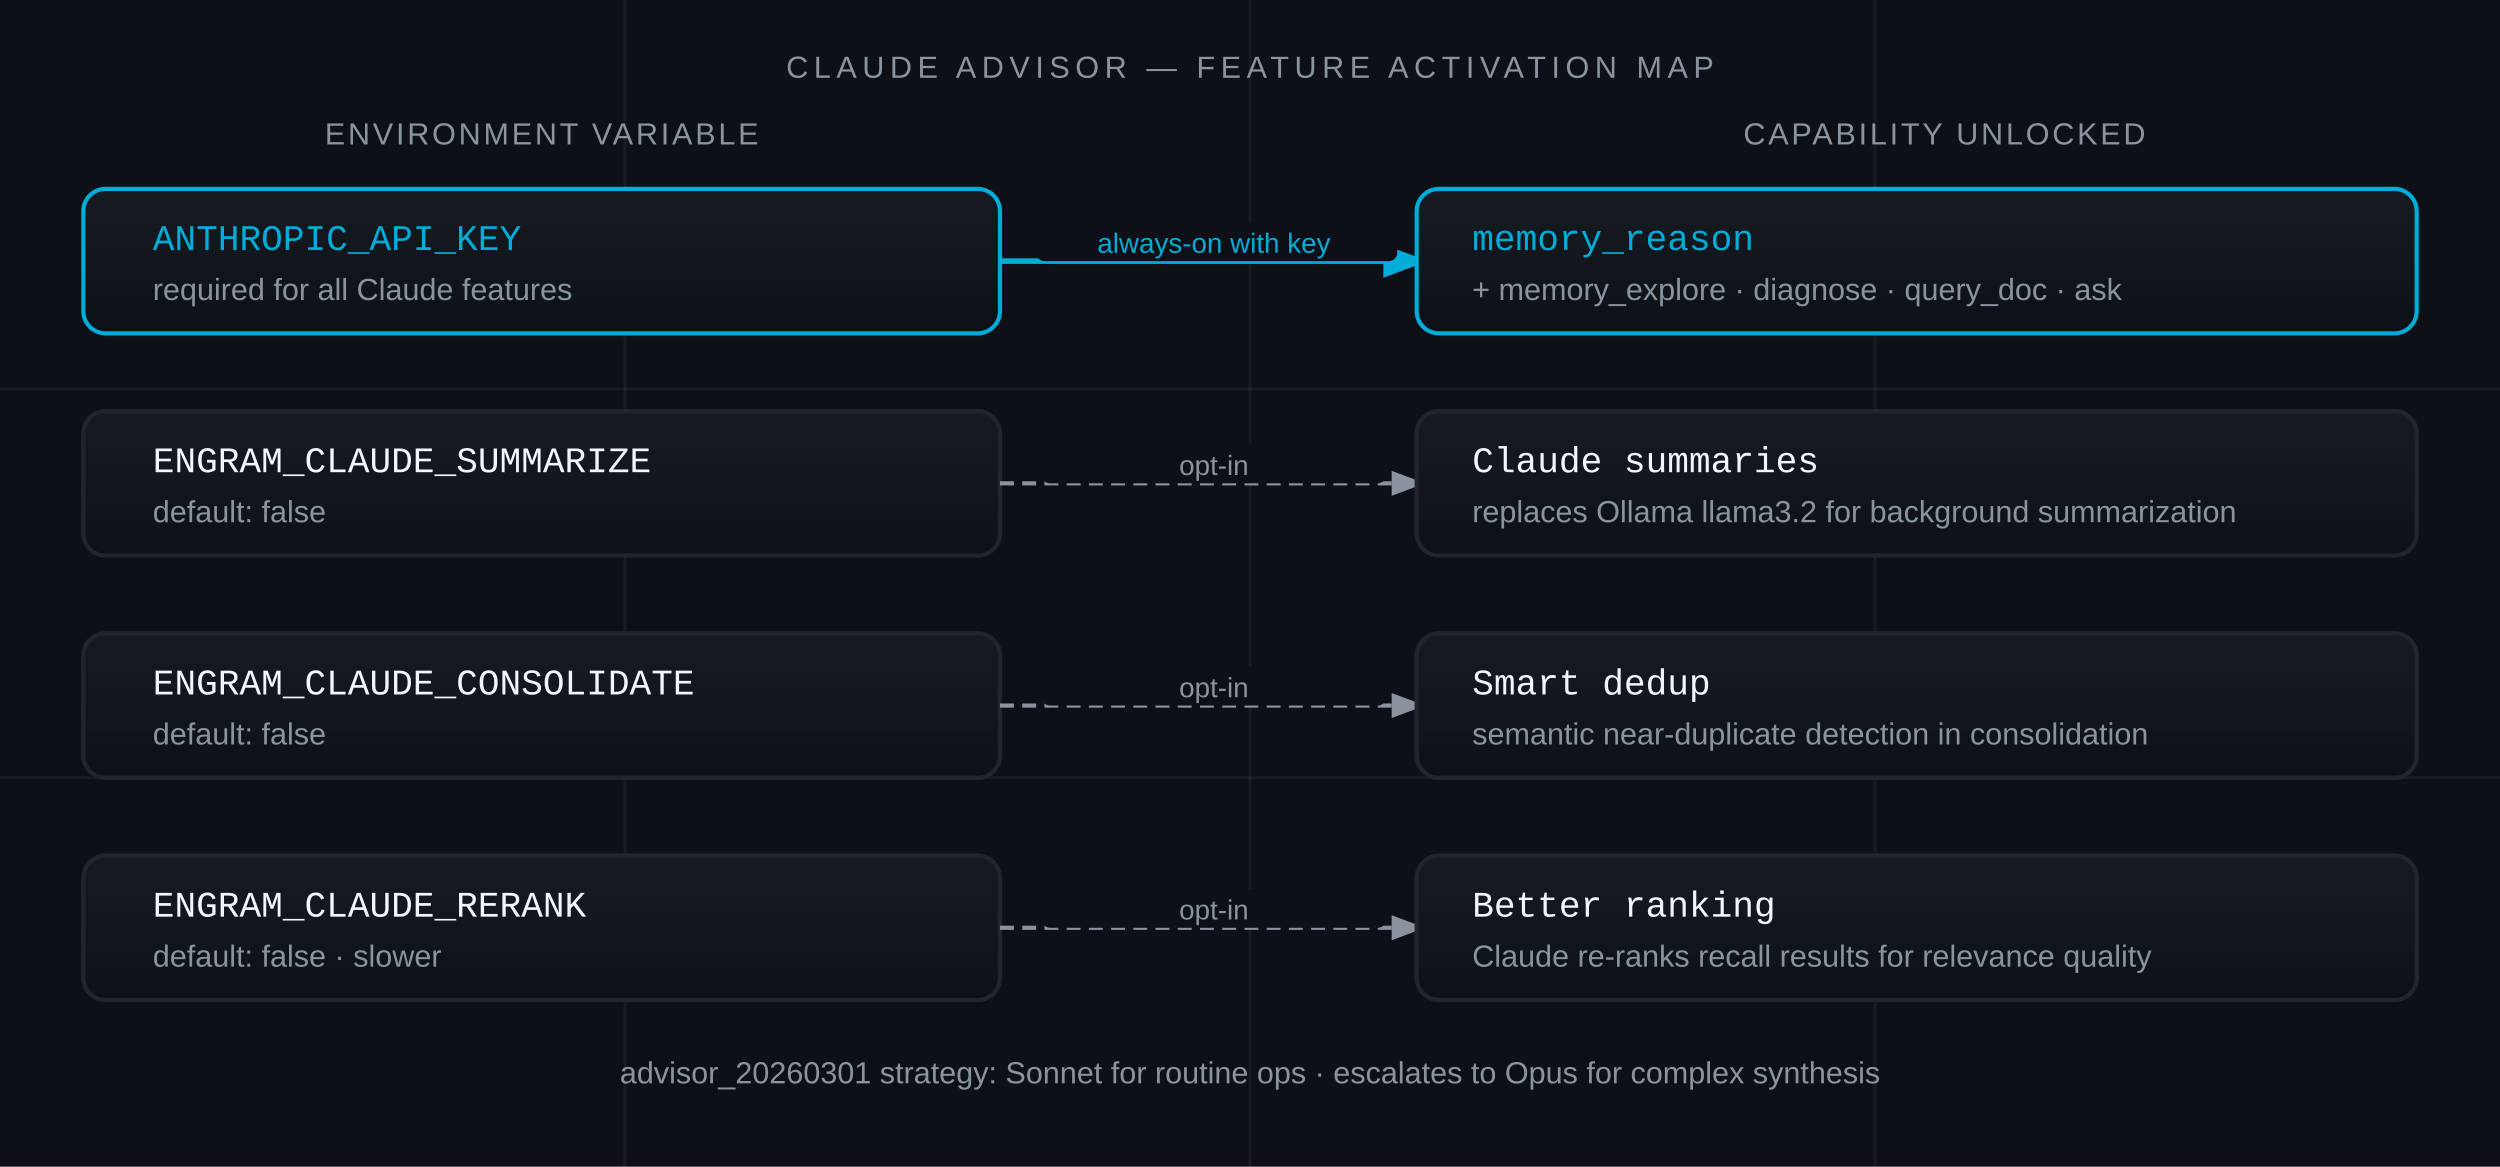
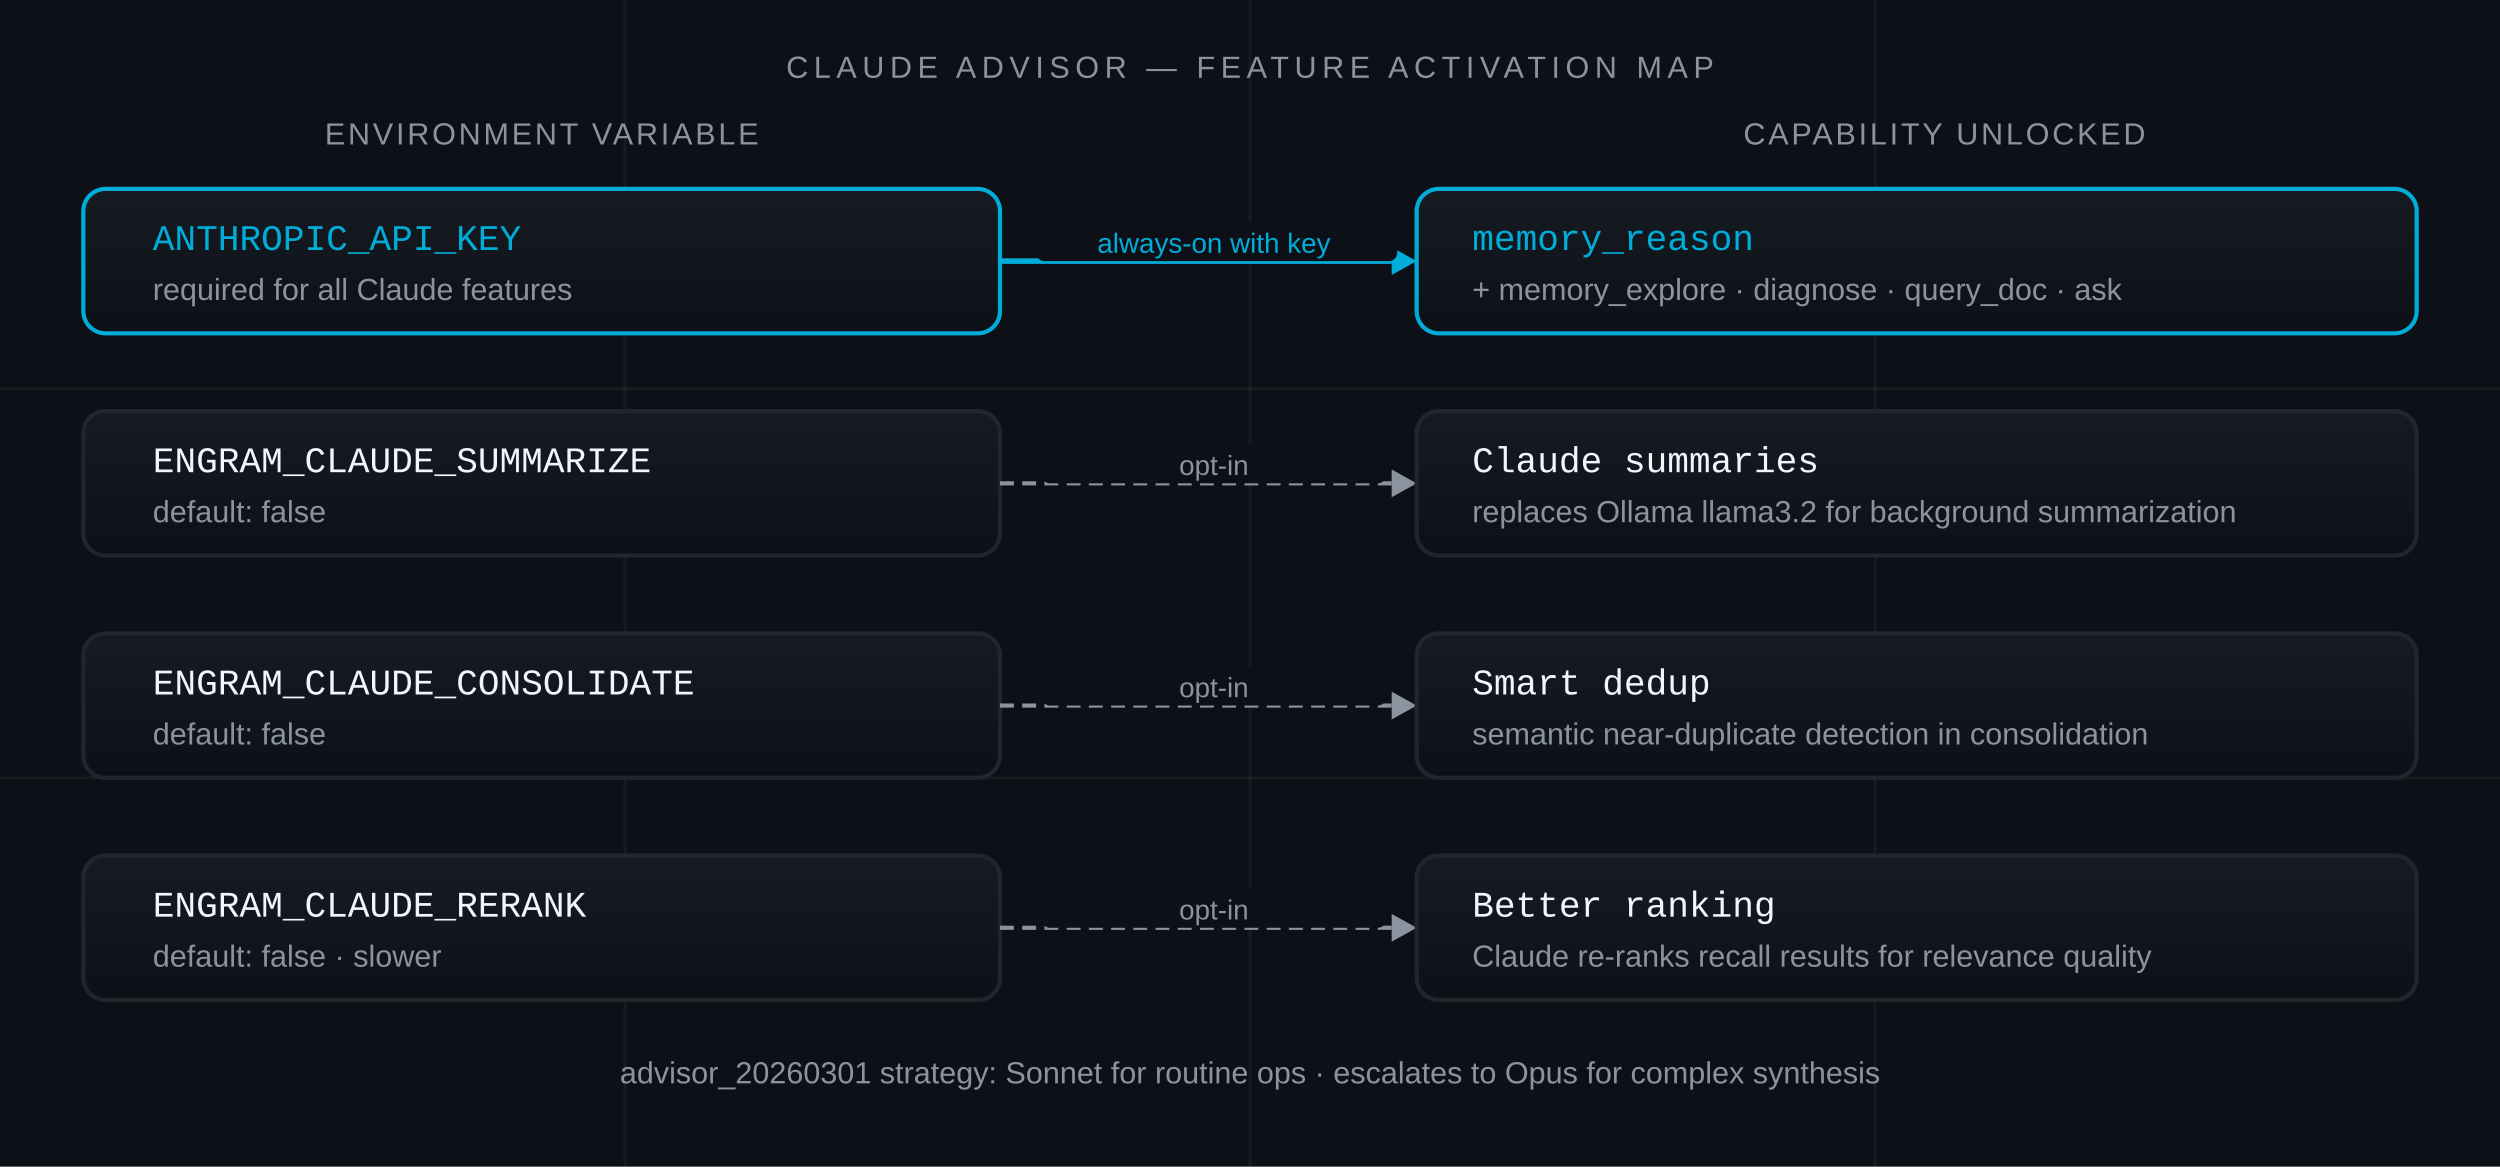
<svg xmlns="http://www.w3.org/2000/svg" viewBox="0 0 900 420" width="900" height="420">
  <defs>
    <linearGradient id="ca-panel-grad" x1="0%" y1="0%" x2="0%" y2="100%">
      <stop offset="0%" stop-color="#161b22" />
      <stop offset="100%" stop-color="#0d1117" />
    </linearGradient>
-     <marker id="ca-arrow-cyan" markerWidth="8" markerHeight="8" refX="6" refY="3" orient="auto">
-       <path d="M0,0 L0,6 L8,3 z" fill="#00ADD8" />
-     </marker>
-     <marker id="ca-arrow-muted" markerWidth="8" markerHeight="8" refX="6" refY="3" orient="auto">
-       <path d="M0,0 L0,6 L8,3 z" fill="#8b949e" />
-     </marker>
  </defs>
  <rect width="900" height="420" fill="#0d1117" />
  <line x1="0" y1="140" x2="900" y2="140" stroke="#f0f6fc" stroke-opacity="0.05" stroke-width="1" />
  <line x1="0" y1="280" x2="900" y2="280" stroke="#f0f6fc" stroke-opacity="0.05" stroke-width="1" />
  <line x1="225" y1="0" x2="225" y2="420" stroke="#f0f6fc" stroke-opacity="0.05" stroke-width="1" />
  <line x1="450" y1="0" x2="450" y2="420" stroke="#f0f6fc" stroke-opacity="0.05" stroke-width="1" />
  <line x1="675" y1="0" x2="675" y2="420" stroke="#f0f6fc" stroke-opacity="0.05" stroke-width="1" />
  <text x="450" y="28" font-family="system-ui,-apple-system,Arial,sans-serif" font-size="11" fill="#8b949e" text-anchor="middle" letter-spacing="2">CLAUDE ADVISOR — FEATURE ACTIVATION MAP</text>
  <text x="195" y="52" font-family="system-ui,-apple-system,Arial,sans-serif" font-size="11" fill="#8b949e" text-anchor="middle" letter-spacing="1">ENVIRONMENT VARIABLE</text>
  <text x="700" y="52" font-family="system-ui,-apple-system,Arial,sans-serif" font-size="11" fill="#8b949e" text-anchor="middle" letter-spacing="1">CAPABILITY UNLOCKED</text>
  <rect x="30" y="68" width="330" height="52" rx="8" fill="url(#ca-panel-grad)" stroke="#00ADD8" stroke-width="1.5" />
  <text x="55" y="90" font-family="'Courier New',monospace" font-size="13" fill="#00ADD8">ANTHROPIC_API_KEY</text>
  <text x="55" y="108" font-family="system-ui,-apple-system,Arial,sans-serif" font-size="11" fill="#8b949e">required for all Claude features</text>
-   <line x1="360" y1="94" x2="510" y2="94" stroke="#00ADD8" stroke-width="2" marker-end="url(#ca-arrow-cyan)" />
+   <line x1="360" y1="94" x2="501.0" y2="94.0" stroke="#00ADD8" stroke-width="2" />
+   <polygon points="510.0,94.0 501.0,99.0 501.0,89.0" fill="#00ADD8" />
  <rect x="373" y="80" width="130" height="14" rx="3" fill="#0d1117" />
  <text x="437" y="91" font-family="system-ui,-apple-system,Arial,sans-serif" font-size="10" fill="#00ADD8" text-anchor="middle">always-on with key</text>
  <rect x="510" y="68" width="360" height="52" rx="8" fill="url(#ca-panel-grad)" stroke="#00ADD8" stroke-width="1.5" />
  <text x="530" y="90" font-family="'Courier New',monospace" font-size="13" fill="#00ADD8">memory_reason</text>
  <text x="530" y="108" font-family="system-ui,-apple-system,Arial,sans-serif" font-size="11" fill="#8b949e">+ memory_explore · diagnose · query_doc · ask</text>
  <rect x="30" y="148" width="330" height="52" rx="8" fill="url(#ca-panel-grad)" stroke="#21262d" stroke-width="1.5" />
  <text x="55" y="170" font-family="'Courier New',monospace" font-size="13" fill="#f0f6fc">ENGRAM_CLAUDE_SUMMARIZE</text>
  <text x="55" y="188" font-family="system-ui,-apple-system,Arial,sans-serif" font-size="11" fill="#8b949e">default: false</text>
-   <line x1="360" y1="174" x2="510" y2="174" stroke="#8b949e" stroke-width="1.5" stroke-dasharray="5,3" marker-end="url(#ca-arrow-muted)" />
+   <line x1="360" y1="174" x2="501.0" y2="174.0" stroke="#8b949e" stroke-width="1.5" stroke-dasharray="5,3" />
+   <polygon points="510.0,174.0 501.0,179.0 501.0,169.0" fill="#8b949e" />
  <rect x="375" y="160" width="124" height="14" rx="3" fill="#0d1117" />
  <text x="437" y="171" font-family="system-ui,-apple-system,Arial,sans-serif" font-size="10" fill="#8b949e" text-anchor="middle">opt-in</text>
  <rect x="510" y="148" width="360" height="52" rx="8" fill="url(#ca-panel-grad)" stroke="#21262d" stroke-width="1.5" />
  <text x="530" y="170" font-family="'Courier New',monospace" font-size="13" fill="#f0f6fc">Claude summaries</text>
  <text x="530" y="188" font-family="system-ui,-apple-system,Arial,sans-serif" font-size="11" fill="#8b949e">replaces Ollama llama3.2 for background summarization</text>
  <rect x="30" y="228" width="330" height="52" rx="8" fill="url(#ca-panel-grad)" stroke="#21262d" stroke-width="1.5" />
  <text x="55" y="250" font-family="'Courier New',monospace" font-size="13" fill="#f0f6fc">ENGRAM_CLAUDE_CONSOLIDATE</text>
  <text x="55" y="268" font-family="system-ui,-apple-system,Arial,sans-serif" font-size="11" fill="#8b949e">default: false</text>
-   <line x1="360" y1="254" x2="510" y2="254" stroke="#8b949e" stroke-width="1.5" stroke-dasharray="5,3" marker-end="url(#ca-arrow-muted)" />
+   <line x1="360" y1="254" x2="501.0" y2="254.0" stroke="#8b949e" stroke-width="1.5" stroke-dasharray="5,3" />
+   <polygon points="510.0,254.0 501.0,259.0 501.0,249.0" fill="#8b949e" />
  <rect x="375" y="240" width="124" height="14" rx="3" fill="#0d1117" />
  <text x="437" y="251" font-family="system-ui,-apple-system,Arial,sans-serif" font-size="10" fill="#8b949e" text-anchor="middle">opt-in</text>
  <rect x="510" y="228" width="360" height="52" rx="8" fill="url(#ca-panel-grad)" stroke="#21262d" stroke-width="1.5" />
  <text x="530" y="250" font-family="'Courier New',monospace" font-size="13" fill="#f0f6fc">Smart dedup</text>
  <text x="530" y="268" font-family="system-ui,-apple-system,Arial,sans-serif" font-size="11" fill="#8b949e">semantic near-duplicate detection in consolidation</text>
  <rect x="30" y="308" width="330" height="52" rx="8" fill="url(#ca-panel-grad)" stroke="#21262d" stroke-width="1.5" />
  <text x="55" y="330" font-family="'Courier New',monospace" font-size="13" fill="#f0f6fc">ENGRAM_CLAUDE_RERANK</text>
  <text x="55" y="348" font-family="system-ui,-apple-system,Arial,sans-serif" font-size="11" fill="#8b949e">default: false · slower</text>
-   <line x1="360" y1="334" x2="510" y2="334" stroke="#8b949e" stroke-width="1.5" stroke-dasharray="5,3" marker-end="url(#ca-arrow-muted)" />
+   <line x1="360" y1="334" x2="501.0" y2="334.0" stroke="#8b949e" stroke-width="1.5" stroke-dasharray="5,3" />
+   <polygon points="510.0,334.0 501.0,339.0 501.0,329.0" fill="#8b949e" />
  <rect x="375" y="320" width="124" height="14" rx="3" fill="#0d1117" />
  <text x="437" y="331" font-family="system-ui,-apple-system,Arial,sans-serif" font-size="10" fill="#8b949e" text-anchor="middle">opt-in</text>
  <rect x="510" y="308" width="360" height="52" rx="8" fill="url(#ca-panel-grad)" stroke="#21262d" stroke-width="1.5" />
  <text x="530" y="330" font-family="'Courier New',monospace" font-size="13" fill="#f0f6fc">Better ranking</text>
  <text x="530" y="348" font-family="system-ui,-apple-system,Arial,sans-serif" font-size="11" fill="#8b949e">Claude re-ranks recall results for relevance quality</text>
  <text x="450" y="390" font-family="system-ui,-apple-system,Arial,sans-serif" font-size="11" fill="#8b949e" text-anchor="middle">advisor_20260301 strategy: Sonnet for routine ops · escalates to Opus for complex synthesis</text>
</svg>
